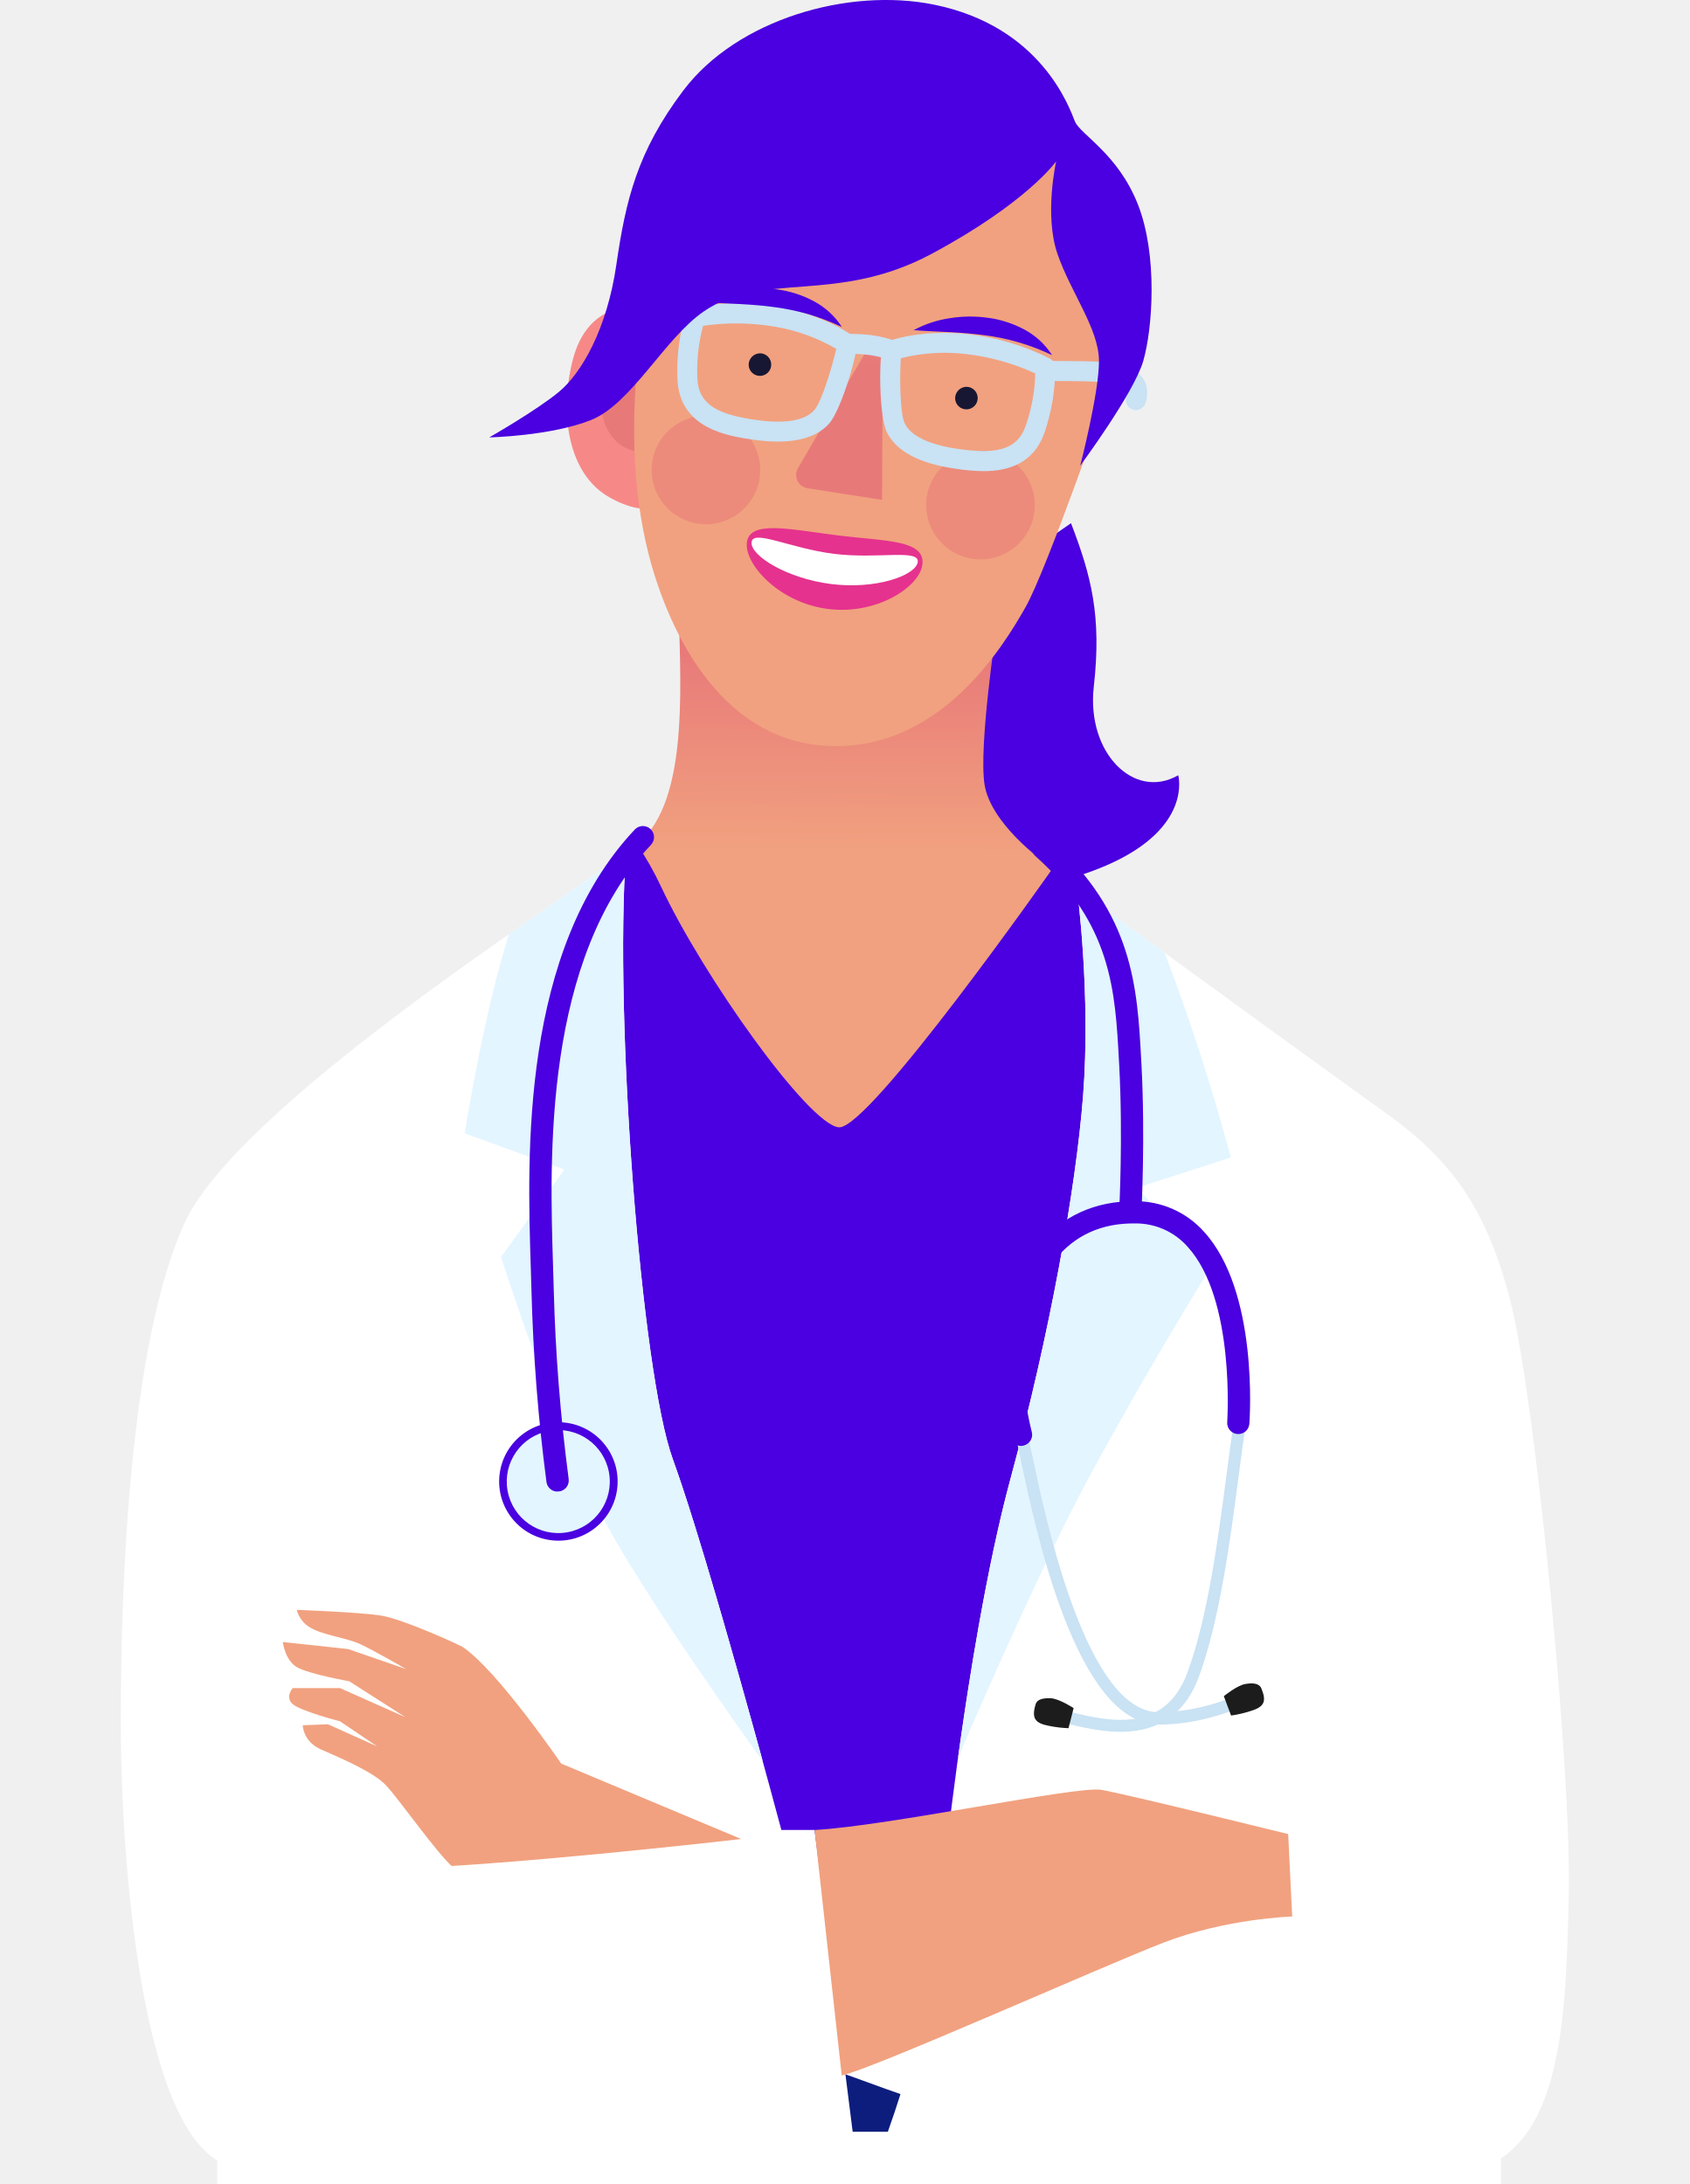
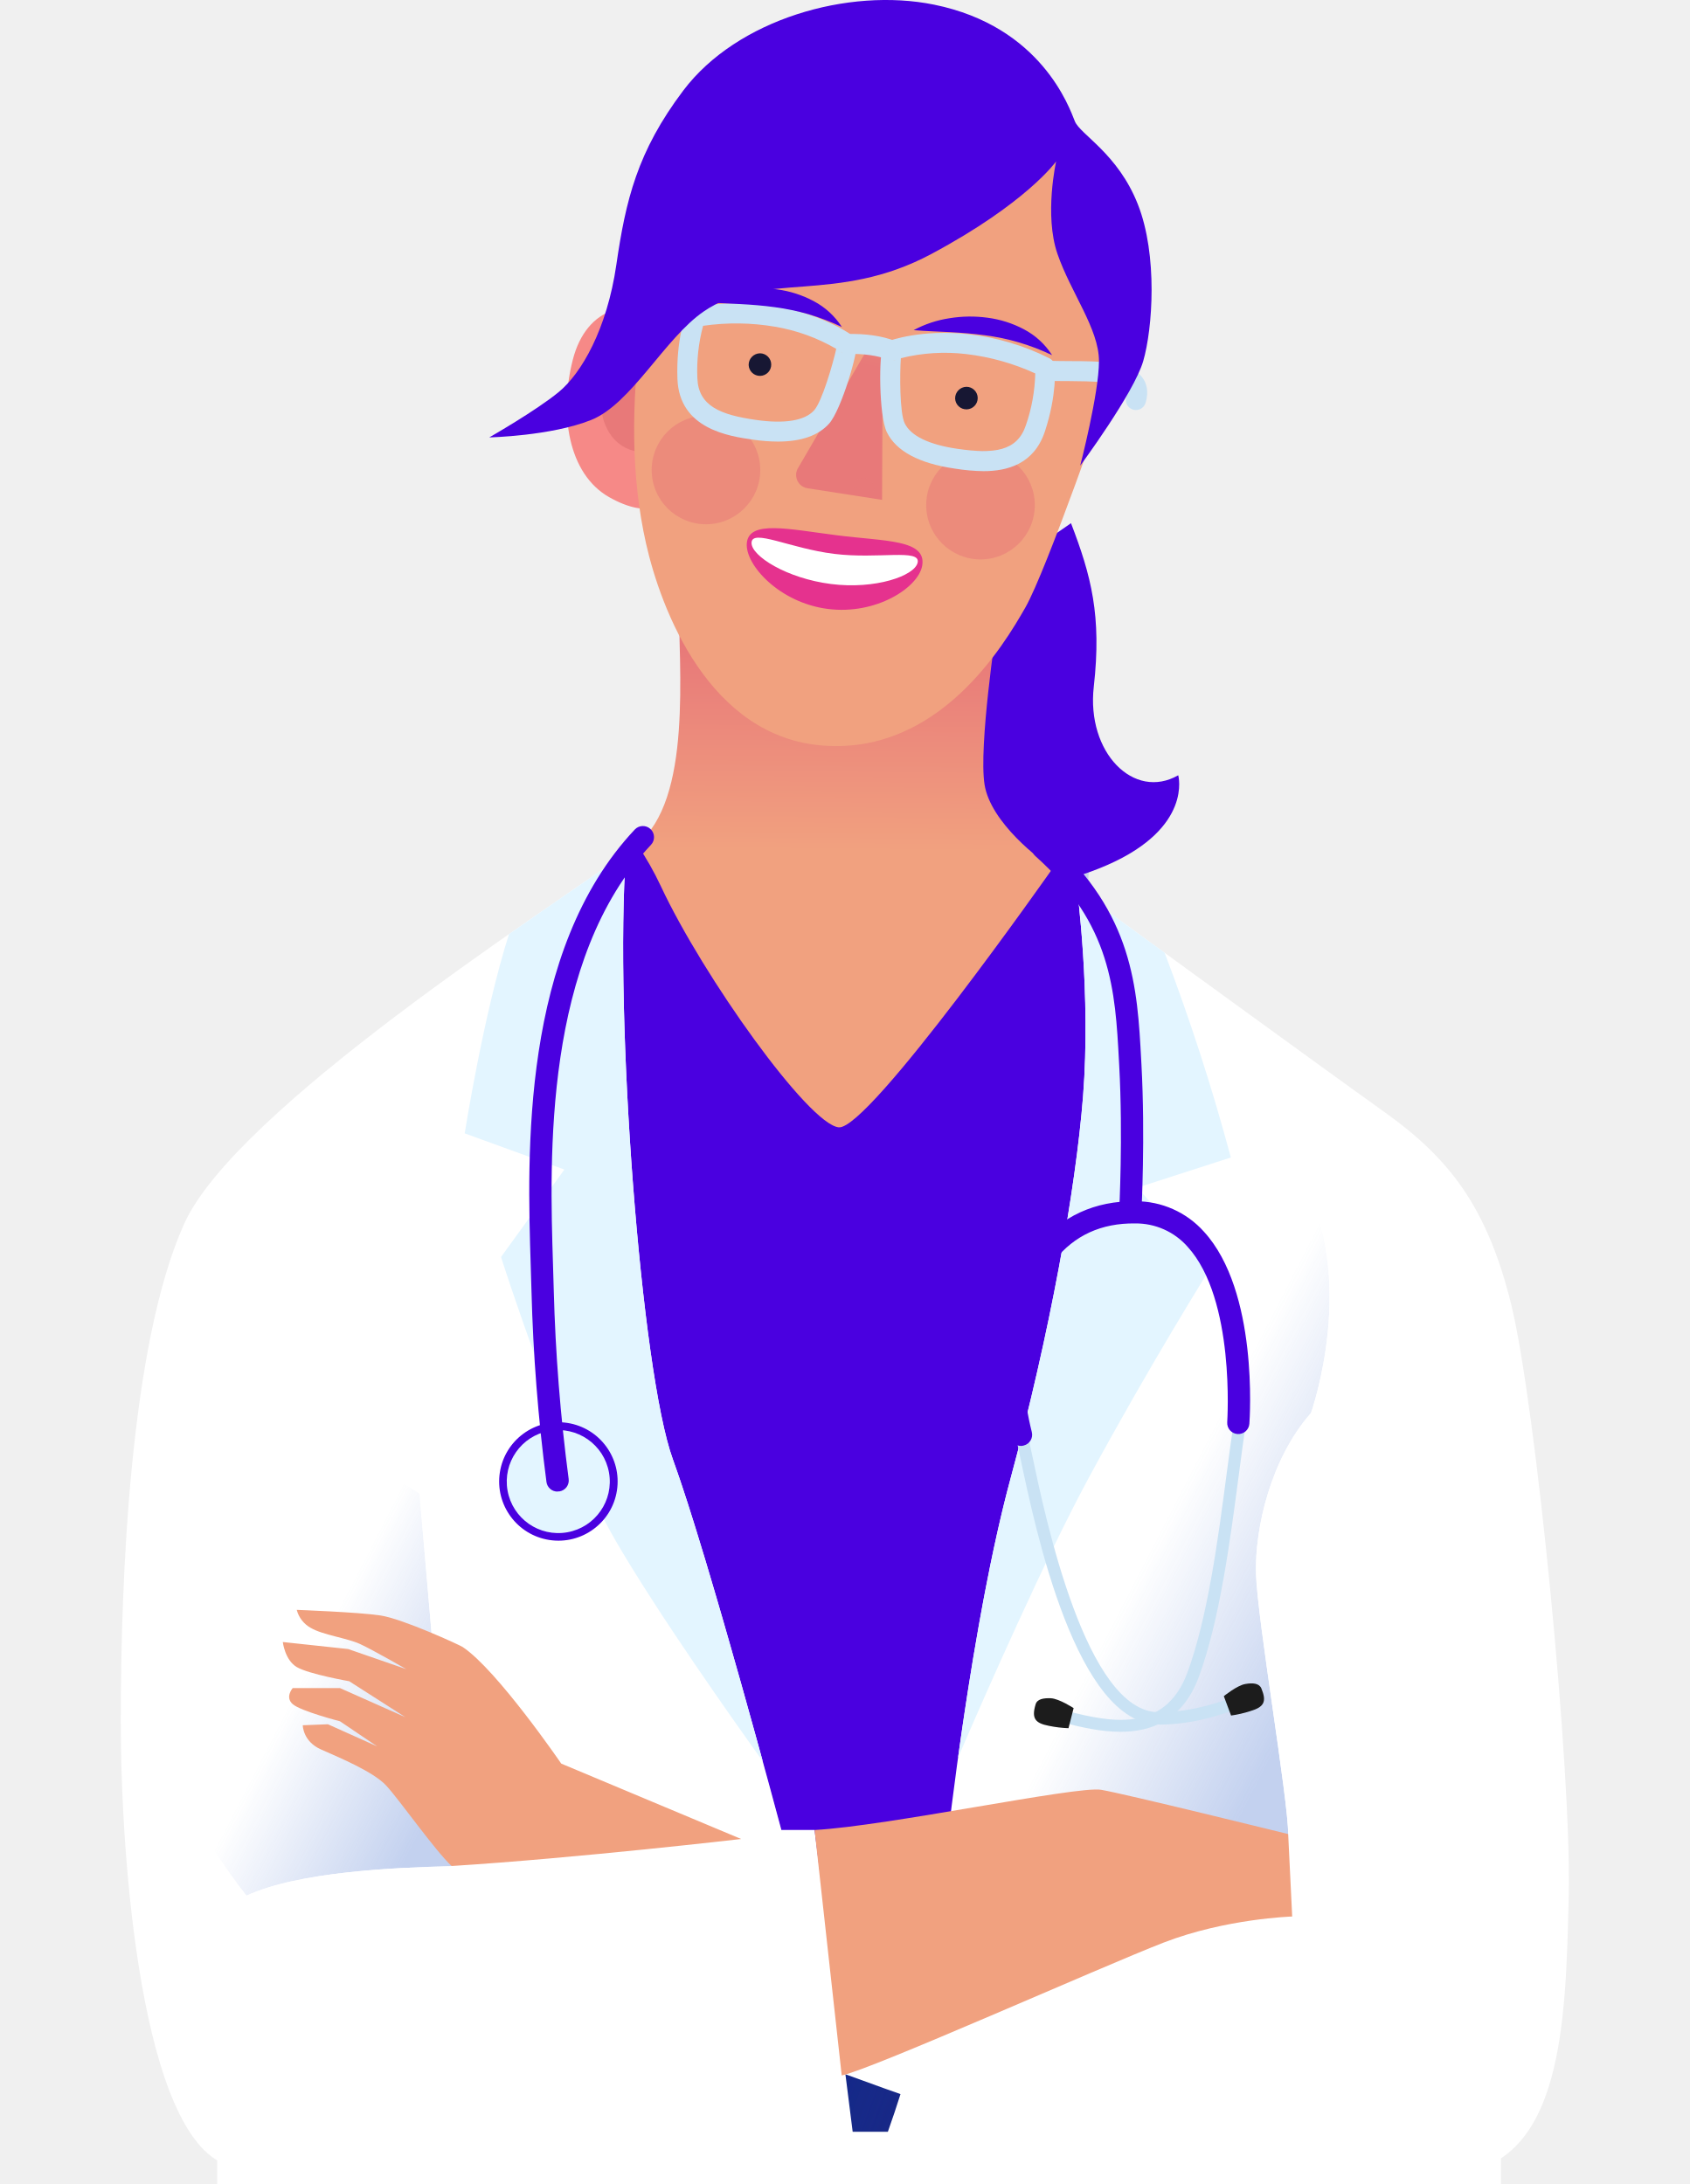
<svg xmlns="http://www.w3.org/2000/svg" xmlns:xlink="http://www.w3.org/1999/xlink" id="Layer_1" data-name="Layer 1" viewBox="0 0 610.42 789.21">
  <defs>
-     <style>.cls-1{mask:url(#mask);}.cls-2{fill:url(#linear-gradient);}.cls-3{mask:url(#mask-2);}.cls-4{fill:url(#linear-gradient-2);}.cls-5{mask:url(#mask-3);}.cls-6{fill:url(#linear-gradient-3);}.cls-7{mask:url(#mask-4);}.cls-8{fill:url(#linear-gradient-4);}.cls-9{mask:url(#mask-5);}.cls-10{fill:url(#linear-gradient-5);}.cls-11{fill:none;}.cls-12{clip-path:url(#clip-path);}.cls-13{fill:#fff;}.cls-14{fill:#0d1d7e;}.cls-15{mask:url(#mask-6);}.cls-16{opacity:0.14;fill:url(#linear-gradient-6);}.cls-16,.cls-18,.cls-23,.cls-28,.cls-31,.cls-35,.cls-37{isolation:isolate;}.cls-17{fill:#bd4d37;}.cls-18{fill:#246afc;opacity:0.17;}.cls-19{mask:url(#mask-7);}.cls-20{fill:url(#linear-gradient-7);}.cls-21{fill:#4a00e0;}.cls-22{mask:url(#mask-8);}.cls-23,.cls-35,.cls-37{opacity:0.31;}.cls-23{fill:url(#linear-gradient-8);}.cls-24{fill:#f68987;}.cls-25,.cls-28,.cls-31{fill:#e87979;}.cls-26{fill:url(#linear-gradient-9);}.cls-27{fill:#f1a17f;}.cls-28{opacity:0.55;}.cls-29{fill:#e5328e;}.cls-30{fill:url(#linear-gradient-10);}.cls-31{opacity:0.36;}.cls-32{fill:#c9e2f4;}.cls-33{fill:#171733;}.cls-34{mask:url(#mask-9);}.cls-35{fill:url(#linear-gradient-11);}.cls-36{mask:url(#mask-10);}.cls-37{fill:url(#linear-gradient-12);}.cls-38{fill:#e3f5ff;}.cls-39{fill:#1c1c1c;}</style>
-     <mask id="mask" x="261.93" y="-11630.23" width="115.83" height="32766" maskUnits="userSpaceOnUse" />
-     <linearGradient id="linear-gradient" x1="18195.63" y1="13910.38" x2="18214.24" y2="13904.08" gradientTransform="matrix(3.56, 0, 0, -3.34, -64415.72, 47044.36)" gradientUnits="userSpaceOnUse">
+     <style>.cls-1{mask:url(#mask)}.cls-2{fill:url(#linear-gradient)}.cls-3{mask:url(#mask-2)}.cls-4{fill:url(#linear-gradient-2)}.cls-5{mask:url(#mask-3)}.cls-6{fill:url(#linear-gradient-3)}.cls-7{mask:url(#mask-4)}.cls-8{fill:url(#linear-gradient-4)}.cls-9{mask:url(#mask-5)}.cls-10{fill:url(#linear-gradient-5)}.cls-11{fill:none}.cls-12{clip-path:url(#clip-path)}.cls-13{fill:#fff}.cls-14{fill:#0d1d7e}.cls-15{mask:url(#mask-6)}.cls-16{opacity:.14;fill:url(#linear-gradient-6)}.cls-16,.cls-18,.cls-23,.cls-28,.cls-31,.cls-35,.cls-37{isolation:isolate}.cls-17{fill:#bd4d37}.cls-18{fill:#246afc;opacity:.17}.cls-19{mask:url(#mask-7)}.cls-20{fill:url(#linear-gradient-7)}.cls-21{fill:#4a00e0}.cls-22{mask:url(#mask-8)}.cls-23,.cls-35,.cls-37{opacity:.31}.cls-23{fill:url(#linear-gradient-8)}.cls-24{fill:#f68987}.cls-25,.cls-28,.cls-31{fill:#e87979}.cls-26{fill:url(#linear-gradient-9)}.cls-27{fill:#f1a17f}.cls-28{opacity:.55}.cls-29{fill:#e5328e}.cls-30{fill:url(#linear-gradient-10)}.cls-31{opacity:.36}.cls-32{fill:#c9e2f4}.cls-33{fill:#171733}.cls-34{mask:url(#mask-9)}.cls-35{fill:url(#linear-gradient-11)}.cls-36{mask:url(#mask-10)}.cls-37{fill:url(#linear-gradient-12)}.cls-38{fill:#e3f5ff}.cls-39{fill:#1c1c1c}</style>
+     <linearGradient id="linear-gradient" x1="18195.63" x2="18214.24" y1="13910.38" y2="13904.08" gradientTransform="matrix(3.56, 0, 0, -3.34, -64415.72, 47044.36)" gradientUnits="userSpaceOnUse">
      <stop offset="0" stop-color="#fff" />
      <stop offset="1" />
    </linearGradient>
-     <mask id="mask-2" x="307.54" y="-11630.23" width="86.06" height="32766" maskUnits="userSpaceOnUse" />
-     <linearGradient id="linear-gradient-2" x1="14921.04" y1="6451.76" x2="14849.69" y2="6438.59" gradientTransform="translate(15257.24 6878.47) rotate(180)" gradientUnits="userSpaceOnUse">
+     <linearGradient id="linear-gradient-2" x1="14921.04" x2="14849.69" y1="6451.76" y2="6438.59" gradientTransform="translate(15257.24 6878.47) rotate(180)" gradientUnits="userSpaceOnUse">
      <stop offset="0" />
      <stop offset="1" stop-color="#fff" />
    </linearGradient>
-     <mask id="mask-3" x="341.45" y="-11630.23" width="138.87" height="32766" maskUnits="userSpaceOnUse" />
-     <linearGradient id="linear-gradient-3" x1="420.22" y1="6327.67" x2="485.42" y2="6294.04" gradientTransform="matrix(1, 0, 0, -1, 0, 6878.47)" xlink:href="#linear-gradient-2" />
-     <mask id="mask-4" x="141.85" y="-11630.23" width="140.44" height="32766" maskUnits="userSpaceOnUse" />
-     <linearGradient id="linear-gradient-4" x1="233.71" y1="6369.18" x2="190.11" y2="6259.11" gradientTransform="matrix(1, 0, 0, -1, 0, 6878.47)" xlink:href="#linear-gradient-2" />
-     <mask id="mask-5" x="48.56" y="-11630.23" width="114.58" height="32766" maskUnits="userSpaceOnUse" />
-     <linearGradient id="linear-gradient-5" x1="109.35" y1="6272.12" x2="165.55" y2="6243.13" gradientTransform="matrix(1, 0, 0, -1, 0, 6878.47)" xlink:href="#linear-gradient-2" />
+     <linearGradient id="linear-gradient-3" x1="420.22" x2="485.42" y1="6327.67" y2="6294.04" gradientTransform="matrix(1, 0, 0, -1, 0, 6878.47)" xlink:href="#linear-gradient-2" />
+     <linearGradient id="linear-gradient-4" x1="233.71" x2="190.11" y1="6369.18" y2="6259.11" gradientTransform="matrix(1, 0, 0, -1, 0, 6878.47)" xlink:href="#linear-gradient-2" />
+     <linearGradient id="linear-gradient-5" x1="109.35" x2="165.55" y1="6272.12" y2="6243.13" gradientTransform="matrix(1, 0, 0, -1, 0, 6878.47)" xlink:href="#linear-gradient-2" />
    <clipPath id="clip-path">
-       <rect class="cls-11" width="610.42" height="789.21" />
+       <rect width="610.42" height="789.21" class="cls-11" />
    </clipPath>
-     <mask id="mask-6" x="261.93" y="370.38" width="115.83" height="399.95" maskUnits="userSpaceOnUse">
+     <mask id="mask-6" width="115.83" height="399.95" x="261.93" y="370.38" maskUnits="userSpaceOnUse">
      <g id="mask-45">
        <g class="cls-1">
-           <path class="cls-2" d="M320.75,770.33c13.12-37,22.19-79.54,22.19-105.57,0-43.08,2.31-100.51,13.91-122s15.44-47.14,12.35-65.64,3.09-44.1,7-67.69-.78-39-.78-39c-4.37,50.94-18.8,46.15-21.38,76.23s-2.57,50.6-13.91,71.11-10.3,47.18-25.76,96.41-43.79,95-48.95,128.54c-1,6.74-2.23,16.44-3.49,27.63Z" />
+           <path d="M320.75,770.33c13.12-37,22.19-79.54,22.19-105.57,0-43.08,2.31-100.51,13.91-122s15.44-47.14,12.35-65.64,3.09-44.1,7-67.69-.78-39-.78-39c-4.37,50.94-18.8,46.15-21.38,76.23s-2.57,50.6-13.91,71.11-10.3,47.18-25.76,96.41-43.79,95-48.95,128.54c-1,6.74-2.23,16.44-3.49,27.63Z" class="cls-2" />
        </g>
      </g>
    </mask>
-     <linearGradient id="linear-gradient-6" x1="18195.63" y1="13910.38" x2="18214.24" y2="13904.08" gradientTransform="matrix(3.56, 0, 0, -3.34, -64415.72, 47044.36)" gradientUnits="userSpaceOnUse">
+     <linearGradient id="linear-gradient-6" x1="18195.63" x2="18214.24" y1="13910.38" y2="13904.08" gradientTransform="matrix(3.56, 0, 0, -3.34, -64415.72, 47044.36)" gradientUnits="userSpaceOnUse">
      <stop offset="0" stop-color="#3d6acc" />
      <stop offset="1" stop-color="#fff" />
    </linearGradient>
-     <mask id="mask-7" x="307.54" y="283.11" width="86.06" height="302.93" maskUnits="userSpaceOnUse">
+     <mask id="mask-7" width="86.06" height="302.93" x="307.54" y="283.11" maskUnits="userSpaceOnUse">
      <g id="mask-55">
        <g class="cls-3">
-           <path class="cls-4" d="M346,582.62c-24.16-4.39-38.42-12.08-38.42-12.08s28.54-170.13,57.07-237.09c7.27-17,17.45-34.14,28.6-50.34,2,41.31-4.44,83.27-4.44,83.27-7.69,48.3-16.47,69.15-17.57,99.89s14.27,119.65,14.27,119.65S370.11,587,346,582.62Z" />
+           <path d="M346,582.62c-24.16-4.39-38.42-12.08-38.42-12.08s28.54-170.13,57.07-237.09c7.27-17,17.45-34.14,28.6-50.34,2,41.31-4.44,83.27-4.44,83.27-7.69,48.3-16.47,69.15-17.57,99.89s14.27,119.65,14.27,119.65S370.11,587,346,582.62Z" class="cls-4" />
        </g>
      </g>
    </mask>
-     <linearGradient id="linear-gradient-7" x1="14921.04" y1="6451.76" x2="14849.69" y2="6438.59" gradientTransform="translate(15257.24 6878.47) rotate(180)" gradientUnits="userSpaceOnUse">
+     <linearGradient id="linear-gradient-7" x1="14921.04" x2="14849.69" y1="6451.76" y2="6438.59" gradientTransform="translate(15257.24 6878.47) rotate(180)" gradientUnits="userSpaceOnUse">
      <stop offset="0" stop-color="#fff" />
      <stop offset="1" stop-color="#3d6acc" />
    </linearGradient>
-     <mask id="mask-8" x="341.45" y="411.21" width="138.87" height="258.39" maskUnits="userSpaceOnUse">
+     <mask id="mask-8" width="138.87" height="258.39" x="341.45" y="411.21" maskUnits="userSpaceOnUse">
      <g id="mask-65">
        <g class="cls-5">
-           <path class="cls-6" d="M386.19,436.93a957.3,957.3,0,0,1-21.08,97.22c-14.17,52.31-22.88,131.5-22.88,131.5l-.78.88c30.78,2.74,123.92,6.7,123.92-3.79,0-12.59-11.14-77.49-11.62-94s5.32-41.65,19.85-58.12c0,0,17.44-48.92-3.87-85.73-14.31-24.67-51.53-13.15-83.54,12Z" />
+           <path d="M386.19,436.93a957.3,957.3,0,0,1-21.08,97.22c-14.17,52.31-22.88,131.5-22.88,131.5l-.78.88c30.78,2.74,123.92,6.7,123.92-3.79,0-12.59-11.14-77.49-11.62-94s5.32-41.65,19.85-58.12c0,0,17.44-48.92-3.87-85.73-14.31-24.67-51.53-13.15-83.54,12Z" class="cls-6" />
        </g>
      </g>
    </mask>
-     <linearGradient id="linear-gradient-8" x1="13623.66" y1="6952.57" x2="13688.86" y2="6918.94" xlink:href="#linear-gradient-7" />
-     <linearGradient id="linear-gradient-9" x1="305.29" y1="6571.03" x2="305.94" y2="6644.83" gradientTransform="matrix(1, 0, 0, -1, 0, 6878.47)" gradientUnits="userSpaceOnUse">
+     <linearGradient id="linear-gradient-8" x1="13623.66" x2="13688.86" y1="6952.57" y2="6918.94" xlink:href="#linear-gradient-7" />
+     <linearGradient id="linear-gradient-9" x1="305.29" x2="305.94" y1="6571.03" y2="6644.83" gradientTransform="matrix(1, 0, 0, -1, 0, 6878.47)" gradientUnits="userSpaceOnUse">
      <stop offset="0" stop-color="#f1a17f" />
      <stop offset="1" stop-color="#e87979" />
    </linearGradient>
-     <linearGradient id="linear-gradient-10" x1="-2547.9" y1="13627.33" x2="-2547.9" y2="13602.32" gradientTransform="matrix(2.08, 0.43, 0.43, -2.08, -266.69, 29514.33)" xlink:href="#linear-gradient-9" />
-     <mask id="mask-9" x="141.85" y="412.62" width="140.44" height="261.81" maskUnits="userSpaceOnUse">
+     <linearGradient id="linear-gradient-10" x1="-2547.9" x2="-2547.9" y1="13627.33" y2="13602.32" gradientTransform="matrix(2.08, 0.43, 0.43, -2.08, -266.69, 29514.33)" xlink:href="#linear-gradient-9" />
+     <mask id="mask-9" width="140.44" height="261.81" x="141.85" y="412.62" maskUnits="userSpaceOnUse">
      <g id="mask-66">
        <g class="cls-7">
-           <path class="cls-8" d="M282.29,661.29s-26.16-98.08-39.23-134c-6.11-16.81-11.75-61.24-15-108-48.3-14.51-61.63-2.65-70.71,10.06-9.69,13.56-15.5,66.84-15.5,66.84,10.66,20.34,18.41,90.57,18.89,103.16s2.42,75.08,2.42,75.08,98.81-9,104.62-9.81A132.38,132.38,0,0,0,282.29,661.29Z" />
+           <path d="M282.29,661.29s-26.16-98.08-39.23-134c-6.11-16.81-11.75-61.24-15-108-48.3-14.51-61.63-2.65-70.71,10.06-9.69,13.56-15.5,66.84-15.5,66.84,10.66,20.34,18.41,90.57,18.89,103.16s2.42,75.08,2.42,75.08,98.81-9,104.62-9.81A132.38,132.38,0,0,0,282.29,661.29Z" class="cls-8" />
        </g>
      </g>
    </mask>
-     <linearGradient id="linear-gradient-11" x1="14810.45" y1="5697.52" x2="14766.85" y2="5587.45" xlink:href="#linear-gradient-7" />
-     <mask id="mask-10" x="48.56" y="523.28" width="114.58" height="161.74" maskUnits="userSpaceOnUse">
+     <linearGradient id="linear-gradient-11" x1="14810.45" x2="14766.85" y1="5697.52" y2="5587.45" xlink:href="#linear-gradient-7" />
+     <mask id="mask-10" width="114.58" height="161.74" x="48.56" y="523.28" maskUnits="userSpaceOnUse">
      <g id="mask-67">
        <g class="cls-9">
-           <path class="cls-10" d="M163.14,674.37c-20.34.48-55.21,1.93-74.1,10.65,0,0-63.45-77-31.48-133.19s94-12.11,94-12.11Z" />
+           <path d="M163.14,674.37c-20.34.48-55.21,1.93-74.1,10.65,0,0-63.45-77-31.48-133.19s94-12.11,94-12.11Z" class="cls-10" />
        </g>
      </g>
    </mask>
-     <linearGradient id="linear-gradient-12" x1="13443.25" y1="7149.9" x2="13499.45" y2="7120.91" xlink:href="#linear-gradient-7" />
+     <linearGradient id="linear-gradient-12" x1="13443.25" x2="13499.45" y1="7149.9" y2="7120.91" xlink:href="#linear-gradient-7" />
  </defs>
  <g class="cls-12">
-     <rect class="cls-13" x="78.48" y="495.86" width="463.75" height="452.41" />
-     <path class="cls-14" d="M320.75,770.33c13.12-37,22.19-79.54,22.19-105.57,0-43.08,2.31-100.51,13.91-122s15.44-47.14,12.35-65.64,3.09-44.1,7-67.69-.78-39-.78-39c-5.4,15.38-10,16.41-20.86,35.89s-6.18,28.72-21.64,59.49-29.37,62.56-34.78,100.51-27.05,77.94-45.6,113.84c-13,25.26-21.43,56.67-26.38,90.19Z" />
+     <rect width="463.75" height="452.41" x="78.48" y="495.86" class="cls-13" />
+     <path d="M320.75,770.33c13.12-37,22.19-79.54,22.19-105.57,0-43.08,2.31-100.51,13.91-122s15.44-47.14,12.35-65.64,3.09-44.1,7-67.69-.78-39-.78-39c-5.4,15.38-10,16.41-20.86,35.89s-6.18,28.72-21.64,59.49-29.37,62.56-34.78,100.51-27.05,77.94-45.6,113.84c-13,25.26-21.43,56.67-26.38,90.19Z" class="cls-14" />
    <g class="cls-15">
-       <path class="cls-16" d="M320.75,770.33c13.12-37,22.19-79.54,22.19-105.57,0-43.08,2.31-100.51,13.91-122s15.44-47.14,12.35-65.64,3.09-44.1,7-67.69-.78-39-.78-39c-4.37,50.94-18.8,46.15-21.38,76.23s-2.57,50.6-13.91,71.11-10.3,47.18-25.76,96.41-43.79,95-48.95,128.54c-1,6.74-2.23,16.44-3.49,27.63Z" />
+       <path d="M320.75,770.33c13.12-37,22.19-79.54,22.19-105.57,0-43.08,2.31-100.51,13.91-122s15.44-47.14,12.35-65.64,3.09-44.1,7-67.69-.78-39-.78-39c-4.37,50.94-18.8,46.15-21.38,76.23s-2.57,50.6-13.91,71.11-10.3,47.18-25.76,96.41-43.79,95-48.95,128.54c-1,6.74-2.23,16.44-3.49,27.63Z" class="cls-16" />
    </g>
-     <path class="cls-17" d="M335,572.74,327.3,683.61h62.56l5.49-117.45L335,572.74Z" />
-     <path class="cls-18" d="M332.07,614.67,335,572.74l59.94-6.54-1.47,40.57s-36.88,4.8-61.38,7.9Z" />
+     <path d="M335,572.74,327.3,683.61h62.56l5.49-117.45L335,572.74Z" class="cls-17" />
+     <path d="M332.07,614.67,335,572.74l59.94-6.54-1.47,40.57s-36.88,4.8-61.38,7.9Z" class="cls-18" />
    <g class="cls-19">
-       <path class="cls-20" d="M346,582.62c-24.16-4.39-38.42-12.08-38.42-12.08s28.54-170.13,57.07-237.09c7.27-17,17.45-34.14,28.6-50.34,2,41.31-4.44,83.27-4.44,83.27-7.69,48.3-16.47,69.15-17.57,99.89s14.27,119.65,14.27,119.65S370.11,587,346,582.62Z" />
+       <path d="M346,582.62c-24.16-4.39-38.42-12.08-38.42-12.08s28.54-170.13,57.07-237.09c7.27-17,17.45-34.14,28.6-50.34,2,41.31-4.44,83.27-4.44,83.27-7.69,48.3-16.47,69.15-17.57,99.89s14.27,119.65,14.27,119.65S370.11,587,346,582.62Z" class="cls-20" />
    </g>
-     <path class="cls-21" d="M226.15,308.17l4-3.05,150.19,8.53,8.72,7.63s20.34,50.86,21.79,84.28-42.1,273.16-42.1,273.16l-82.82,53.77-40.68-33.42s-48.68-307.32-48.68-310.22,29.58-80.68,29.58-80.68Z" />
-     <path class="cls-13" d="M389.09,321.28s88.27,64.3,111.15,80.64,37,33.79,45.77,69.75,21.8,167.82,20.71,213.59-2.18,97-41.41,100.26-104.62,3.27-166.74-17.43-80.64-29.43-80.64-29.43l64.3-73s8.71-79.19,22.88-131.5,23.51-104.36,26.16-138c2.9-37.1-2.18-74.88-2.18-74.88Z" />
+     <path d="M226.15,308.17l4-3.05,150.19,8.53,8.72,7.63s20.34,50.86,21.79,84.28-42.1,273.16-42.1,273.16l-82.82,53.77-40.68-33.42s-48.68-307.32-48.68-310.22,29.58-80.68,29.58-80.68Z" class="cls-21" />
+     <path d="M389.09,321.28s88.27,64.3,111.15,80.64,37,33.79,45.77,69.75,21.8,167.82,20.71,213.59-2.18,97-41.41,100.26-104.62,3.27-166.74-17.43-80.64-29.43-80.64-29.43l64.3-73s8.71-79.19,22.88-131.5,23.51-104.36,26.16-138c2.9-37.1-2.18-74.88-2.18-74.88Z" class="cls-13" />
    <g class="cls-22">
-       <path class="cls-23" d="M386.19,436.93a957.3,957.3,0,0,1-21.08,97.22c-14.17,52.31-22.88,131.5-22.88,131.5l-.78.88c30.78,2.74,123.92,6.7,123.92-3.79,0-12.59-11.14-77.49-11.62-94s5.32-41.65,19.85-58.12c0,0,17.44-48.92-3.87-85.73-14.31-24.67-51.53-13.15-83.54,12Z" />
+       <path d="M386.19,436.93a957.3,957.3,0,0,1-21.08,97.22c-14.17,52.31-22.88,131.5-22.88,131.5l-.78.88c30.78,2.74,123.92,6.7,123.92-3.79,0-12.59-11.14-77.49-11.62-94s5.32-41.65,19.85-58.12c0,0,17.44-48.92-3.87-85.73-14.31-24.67-51.53-13.15-83.54,12Z" class="cls-23" />
    </g>
-     <path class="cls-21" d="M386.91,189.06c7.26,18.89,11.14,33.42,8.23,59.09-2.7,23.82,14.53,41.17,30.51,32,0,0,5.33,18.89-25.67,32.45s-58.12,6.78-58.12,6.78L338,223Z" />
-     <path class="cls-24" d="M242,115.36c-13.84-8.45-30.11-4.81-35.08,14.68s-1.69,41.22,13.17,49.63,21.52,1.72,21.52,1.72Z" />
-     <path class="cls-25" d="M241.75,162.24l.18-30.13c-1.57-1.63-8.12-7.84-15.65-6-8.64,2.06-11.48,17.81-7.67,27.31C222.36,162.69,231,165.4,241.75,162.24Z" />
-     <path class="cls-26" d="M303,407.37c10.9,1.09,77.38-93.72,77.38-93.72-4.36-2.54-22.52-16.34-24.7-30.15S360,226.84,360,226.84l-114.79-10.9c0,26.06,5,73-15.06,89.18a111,111,0,0,1,8.57,15.07C254,352.88,292.1,406.28,303,407.37Z" />
-     <path class="cls-27" d="M231.92,116.41c-4.08,30-3.88,56.18,1.45,79.91s22.76,70.25,64.38,73.14,64.9-36.33,72.65-49.89,30-78,30-78S418.32,62.14,366,44.22,241.6,45.21,231.92,116.41Z" />
-     <circle class="cls-28" cx="255.04" cy="169.83" r="19.62" />
-     <circle class="cls-28" cx="354.22" cy="182.53" r="19.62" />
-     <path class="cls-29" d="M333.16,204.39c-1.36,7.91-16.58,17.88-34.07,15.66s-29.9-15.89-29.3-23.7c.67-8.54,15.07-5.14,32.57-2.92S334.75,194.91,333.16,204.39Z" />
-     <path class="cls-13" d="M331.5,203.33c-1.09,4.75-15.26,9.74-31.27,7.71s-28.85-10.14-28.73-14.9c.13-5.19,13.79,2,29.8,4S332.69,198.16,331.5,203.33Z" />
-     <path class="cls-30" d="M312.75,127.19,288.2,169.3a4.86,4.86,0,0,0,1.93,6.6,4.68,4.68,0,0,0,1.59.54l26.94,4.19.24-52.69Z" />
-     <path class="cls-31" d="M307.86,176.13a4,4,0,1,1,7.9,1.32Z" />
-     <path class="cls-32" d="M281,159.57a63.56,63.56,0,0,1-8.92-.69c-8.66-1.24-26.7-3.82-27.35-22-.51-14.12,3-23.26,3.16-23.64a3.62,3.62,0,0,1,2.58-2.21,86.63,86.63,0,0,1,30.76-.13c16.67,2.95,26.5,10.19,26.91,10.49a3.69,3.69,0,0,1,1.35,2c.83,3.13-5.57,24.84-10,29.73-3.89,4.31-10.09,6.45-18.49,6.45Zm-27-41.84a62.43,62.43,0,0,0-2.07,18.9c.36,10.11,8.36,13.28,21.17,15.11,10.36,1.49,17.63.29,21-3.45,2.87-3.17,6.82-16.88,8-22.23a65.46,65.46,0,0,0-22.12-8,83.17,83.17,0,0,0-26-.32Zm49.72,9.39a3.36,3.36,0,0,0,1.13.61,3.59,3.59,0,0,1-1-.54Zm51.57,43.14a70.47,70.47,0,0,1-10.25-.91c-13-1.87-21.33-6.31-24.68-13.22-2.89-5.94-2.93-28.57-1.26-31.34a3.73,3.73,0,0,1,1.86-1.53c.48-.18,11.94-4.36,28.77-2.51a86.52,86.52,0,0,1,29.49,8.77,3.58,3.58,0,0,1,1.86,2.84c0,.41.84,10.17-3.61,23.58-3.93,11.83-13.66,14.32-22.18,14.32Zm-29.84-40.84c-.41,5.45-.47,19.72,1.39,23.56,2.21,4.56,8.86,7.75,19.22,9.23,12.8,1.84,21.38,1,24.56-8.56A61.8,61.8,0,0,0,374,134.94a83,83,0,0,0-25-7,65.48,65.48,0,0,0-23.5,1.48Zm-1.86.55h-.12a3.41,3.41,0,0,1-1.14.23A3.6,3.6,0,0,0,323.59,130Z" />
-     <path class="cls-32" d="M252.24,116.91a3.59,3.59,0,0,1-3.11-1.78s-1.88-3.17-3.76-5.69c-.86-1.14-4.2-3.24-6.07-3-.26,0-.52.07-.83.87a3.61,3.61,0,0,1-6.72-2.64,8.13,8.13,0,0,1,6.58-5.38c4.94-.66,10.71,3,12.81,5.82s4.12,6.21,4.2,6.35a3.6,3.6,0,0,1-1.25,4.94,3.64,3.64,0,0,1-1.85.5Zm158.1,31.26a3.57,3.57,0,0,1-1.07-.17,3.62,3.62,0,0,1-2.38-4.51c.58-1.87.12-2.49,0-2.7-2.21-3-13.25-3-20.56-3.08-3.18,0-6.18,0-8.83-.2a3.61,3.61,0,0,1,.21-7.21H378c2.43.16,5.32.17,8.39.19,10.81,0,22,.09,26.35,6,1.26,1.71,2.47,4.68,1.1,9.1a3.6,3.6,0,0,1-3.47,2.57Zm-88.12-17.93a3.58,3.58,0,0,1-1.33-.26c-3.82-1.51-8.94-2.23-14.81-2.07a3.61,3.61,0,0,1-.19-7.21c6.93-.19,12.87.69,17.65,2.58a3.61,3.61,0,0,1-1.32,7Z" />
-     <path class="cls-33" d="M270.46,131.9a4.08,4.08,0,1,0,4.08-4.23A4.17,4.17,0,0,0,270.46,131.9ZM345.05,144a4.08,4.08,0,1,0,4.08-4.23A4.17,4.17,0,0,0,345.05,144Z" />
-     <path class="cls-21" d="M380.05,128.33a79.33,79.33,0,0,0-24.25-7.18c-4.11-.56-8.29-.9-12.55-1.13s-8.61-.34-13.18-.72A39.73,39.73,0,0,1,343,115a46.2,46.2,0,0,1,13.74-.19A38.77,38.77,0,0,1,369.92,119a27,27,0,0,1,10.13,9.29Zm-75.92-10.18a86.71,86.71,0,0,0-12.1-4.63A85.13,85.13,0,0,0,279.88,111c-4.11-.57-8.29-.9-12.55-1.13s-8.61-.34-13.18-.72A39.73,39.73,0,0,1,267,104.78a46.4,46.4,0,0,1,13.72-.21A39,39,0,0,1,294,108.84,27.12,27.12,0,0,1,304.13,118.15Z" />
-     <path class="cls-21" d="M254.2,112.57c21.41-14.77,47.95-2.42,82.34-20.83s45-33.41,45-33.41-4.36,19.37.48,33.41,15,27.13,15,38.75-6.78,37.78-6.78,37.78,19.37-26.15,22.76-37.78,5.33-38.26-1.94-56.67-20.82-25.18-22.76-30S376.24,9.56,337.44,1.68c-31-6.3-71.19,5.33-90.57,31-16.69,22.11-20.82,39.71-24.21,63s-12.6,39.23-20.83,46-25.08,16.38-25.08,16.38,22.28-.49,36.81-6.3S240.15,122.22,254.2,112.57Z" />
-     <path class="cls-13" d="M66.52,442.25C46.9,485.84,43.63,570.84,43.63,622.06s7.63,149.29,38.14,160.19,97,6.54,131.86,3.27,94.81-12,94.81-12L294.28,661.28h-12s-26.16-98.08-39.23-134c-11.44-31.51-21.21-159.82-16.9-219.11-28.66,20.8-141,92.67-159.63,134.08Z" />
+     <path d="M386.91,189.06c7.26,18.89,11.14,33.42,8.23,59.09-2.7,23.82,14.53,41.17,30.51,32,0,0,5.33,18.89-25.67,32.45s-58.12,6.78-58.12,6.78L338,223Z" class="cls-21" />
+     <path d="M242,115.36c-13.84-8.45-30.11-4.81-35.08,14.68s-1.69,41.22,13.17,49.63,21.52,1.72,21.52,1.72Z" class="cls-24" />
+     <path d="M241.75,162.24l.18-30.13c-1.57-1.63-8.12-7.84-15.65-6-8.64,2.06-11.48,17.81-7.67,27.31C222.36,162.69,231,165.4,241.75,162.24Z" class="cls-25" />
+     <path d="M303,407.37c10.9,1.09,77.38-93.72,77.38-93.72-4.36-2.54-22.52-16.34-24.7-30.15S360,226.84,360,226.84l-114.79-10.9c0,26.06,5,73-15.06,89.18a111,111,0,0,1,8.57,15.07C254,352.88,292.1,406.28,303,407.37Z" class="cls-26" />
+     <path d="M231.92,116.41c-4.08,30-3.88,56.18,1.45,79.91s22.76,70.25,64.38,73.14,64.9-36.33,72.65-49.89,30-78,30-78S418.32,62.14,366,44.22,241.6,45.21,231.92,116.41Z" class="cls-27" />
+     <circle cx="255.04" cy="169.83" r="19.62" class="cls-28" />
+     <circle cx="354.22" cy="182.53" r="19.62" class="cls-28" />
+     <path d="M333.16,204.39c-1.36,7.91-16.58,17.88-34.07,15.66s-29.9-15.89-29.3-23.7c.67-8.54,15.07-5.14,32.57-2.92S334.75,194.91,333.16,204.39Z" class="cls-29" />
+     <path d="M331.5,203.33c-1.09,4.75-15.26,9.74-31.27,7.71s-28.85-10.14-28.73-14.9c.13-5.19,13.79,2,29.8,4S332.69,198.16,331.5,203.33Z" class="cls-13" />
+     <path d="M312.75,127.19,288.2,169.3a4.86,4.86,0,0,0,1.93,6.6,4.68,4.68,0,0,0,1.59.54l26.94,4.19.24-52.69Z" class="cls-30" />
+     <path d="M307.86,176.13a4,4,0,1,1,7.9,1.32Z" class="cls-31" />
+     <path d="M281,159.57a63.56,63.56,0,0,1-8.92-.69c-8.66-1.24-26.7-3.82-27.35-22-.51-14.12,3-23.26,3.16-23.64a3.62,3.62,0,0,1,2.58-2.21,86.63,86.63,0,0,1,30.76-.13c16.67,2.95,26.5,10.19,26.91,10.49a3.69,3.69,0,0,1,1.35,2c.83,3.13-5.57,24.84-10,29.73-3.89,4.31-10.09,6.45-18.49,6.45Zm-27-41.84a62.43,62.43,0,0,0-2.07,18.9c.36,10.11,8.36,13.28,21.17,15.11,10.36,1.49,17.63.29,21-3.45,2.87-3.17,6.82-16.88,8-22.23a65.46,65.46,0,0,0-22.12-8,83.17,83.17,0,0,0-26-.32Zm49.72,9.39a3.36,3.36,0,0,0,1.13.61,3.59,3.59,0,0,1-1-.54Zm51.57,43.14a70.47,70.47,0,0,1-10.25-.91c-13-1.87-21.33-6.31-24.68-13.22-2.89-5.94-2.93-28.57-1.26-31.34a3.73,3.73,0,0,1,1.86-1.53c.48-.18,11.94-4.36,28.77-2.51a86.52,86.52,0,0,1,29.49,8.77,3.58,3.58,0,0,1,1.86,2.84c0,.41.84,10.17-3.61,23.58-3.93,11.83-13.66,14.32-22.18,14.32Zm-29.84-40.84c-.41,5.45-.47,19.72,1.39,23.56,2.21,4.56,8.86,7.75,19.22,9.23,12.8,1.84,21.38,1,24.56-8.56A61.8,61.8,0,0,0,374,134.94a83,83,0,0,0-25-7,65.48,65.48,0,0,0-23.5,1.48Zm-1.86.55h-.12a3.41,3.41,0,0,1-1.14.23A3.6,3.6,0,0,0,323.59,130Z" class="cls-32" />
+     <path d="M252.24,116.91a3.59,3.59,0,0,1-3.11-1.78s-1.88-3.17-3.76-5.69c-.86-1.14-4.2-3.24-6.07-3-.26,0-.52.07-.83.87a3.61,3.61,0,0,1-6.72-2.64,8.13,8.13,0,0,1,6.58-5.38c4.94-.66,10.71,3,12.81,5.82s4.12,6.21,4.2,6.35a3.6,3.6,0,0,1-1.25,4.94,3.64,3.64,0,0,1-1.85.5Zm158.1,31.26a3.57,3.57,0,0,1-1.07-.17,3.62,3.62,0,0,1-2.38-4.51c.58-1.87.12-2.49,0-2.7-2.21-3-13.25-3-20.56-3.08-3.18,0-6.18,0-8.83-.2a3.61,3.61,0,0,1,.21-7.21H378c2.43.16,5.32.17,8.39.19,10.81,0,22,.09,26.35,6,1.26,1.71,2.47,4.68,1.1,9.1a3.6,3.6,0,0,1-3.47,2.57Zm-88.12-17.93a3.58,3.58,0,0,1-1.33-.26c-3.82-1.51-8.94-2.23-14.81-2.07a3.61,3.61,0,0,1-.19-7.21c6.93-.19,12.87.69,17.65,2.58a3.61,3.61,0,0,1-1.32,7Z" class="cls-32" />
+     <path d="M270.46,131.9a4.08,4.08,0,1,0,4.08-4.23A4.17,4.17,0,0,0,270.46,131.9ZM345.05,144a4.08,4.08,0,1,0,4.08-4.23A4.17,4.17,0,0,0,345.05,144Z" class="cls-33" />
+     <path d="M380.05,128.33a79.33,79.33,0,0,0-24.25-7.18c-4.11-.56-8.29-.9-12.55-1.13s-8.61-.34-13.18-.72A39.73,39.73,0,0,1,343,115a46.2,46.2,0,0,1,13.74-.19A38.77,38.77,0,0,1,369.92,119a27,27,0,0,1,10.13,9.29Zm-75.92-10.18a86.71,86.71,0,0,0-12.1-4.63A85.13,85.13,0,0,0,279.88,111c-4.11-.57-8.29-.9-12.55-1.13s-8.61-.34-13.18-.72A39.73,39.73,0,0,1,267,104.78a46.4,46.4,0,0,1,13.72-.21A39,39,0,0,1,294,108.84,27.12,27.12,0,0,1,304.13,118.15Z" class="cls-21" />
+     <path d="M254.2,112.57c21.41-14.77,47.95-2.42,82.34-20.83s45-33.41,45-33.41-4.36,19.37.48,33.41,15,27.13,15,38.75-6.78,37.78-6.78,37.78,19.37-26.15,22.76-37.78,5.33-38.26-1.94-56.67-20.82-25.18-22.76-30S376.24,9.56,337.44,1.68c-31-6.3-71.19,5.33-90.57,31-16.69,22.11-20.82,39.71-24.21,63s-12.6,39.23-20.83,46-25.08,16.38-25.08,16.38,22.28-.49,36.81-6.3S240.15,122.22,254.2,112.57Z" class="cls-21" />
+     <path d="M66.52,442.25C46.9,485.84,43.63,570.84,43.63,622.06s7.63,149.29,38.14,160.19,97,6.54,131.86,3.27,94.81-12,94.81-12L294.28,661.28h-12s-26.16-98.08-39.23-134c-11.44-31.51-21.21-159.82-16.9-219.11-28.66,20.8-141,92.67-159.63,134.08Z" class="cls-13" />
    <g class="cls-34">
-       <path class="cls-35" d="M282.29,661.29s-26.16-98.08-39.23-134c-6.11-16.81-11.75-61.24-15-108-48.3-14.51-61.63-2.65-70.71,10.06-9.69,13.56-15.5,66.84-15.5,66.84,10.66,20.34,18.41,90.57,18.89,103.16s2.42,75.08,2.42,75.08,98.81-9,104.62-9.81A132.38,132.38,0,0,0,282.29,661.29Z" />
+       <path d="M282.29,661.29s-26.16-98.08-39.23-134c-6.11-16.81-11.75-61.24-15-108-48.3-14.51-61.63-2.65-70.71,10.06-9.69,13.56-15.5,66.84-15.5,66.84,10.66,20.34,18.41,90.57,18.89,103.16s2.42,75.08,2.42,75.08,98.81-9,104.62-9.81A132.38,132.38,0,0,0,282.29,661.29Z" class="cls-35" />
    </g>
    <g class="cls-36">
-       <path class="cls-37" d="M163.14,674.37c-20.34.48-55.21,1.93-74.1,10.65,0,0-63.45-77-31.48-133.19s94-12.11,94-12.11Z" />
+       <path d="M163.14,674.37c-20.34.48-55.21,1.93-74.1,10.65,0,0-63.45-77-31.48-133.19s94-12.11,94-12.11Z" class="cls-37" />
    </g>
-     <path class="cls-27" d="M294.28,661.29c26.51-1.45,94.81-16,103.52-14.53s67.57,16,67.57,16l1.45,29.79s-24,.72-46.49,9.44-105.35,45.77-116.25,48ZM107.2,581.74a10.46,10.46,0,0,0,5.09,6.53c4.35,2.55,13.07,3.64,17.8,5.82s16.7,9.08,16.7,9.08l-21-7.27-23.62-2.54s.73,6.54,5.09,9.08,18.89,5.09,18.89,5.09l20.32,13L122.82,610H105.75s-2.91,3.27,0,5.81S122.82,622,122.82,622l13.44,9.08-17.8-8-9.08.36s0,5.81,6.54,8.72,18.89,8,23.61,13.08,17.44,23.24,23.61,29.06c45.41-2.87,104.61-9.76,104.61-9.76l-65-27.25s-23.14-33.83-35.6-42.13c-1.09-.73-21.68-10.18-29.67-11.39S107.2,581.74,107.2,581.74Z" />
-     <path class="cls-38" d="M222.35,556.67c15.48,26.66,42.5,64.85,53.2,79.77-8.65-31.52-23.6-84.73-32.49-109.19-11.45-31.48-21.22-159.79-16.91-219.08-8.4,6.09-24,16.57-42.27,29.38-9.21,28.88-16,72-16,72l36,13.08L181,454.23s21.76,68.66,41.36,102.44ZM391.27,396.11c-2.65,33.68-12,85.73-26.16,138-8.57,31.64-15.14,73.12-19,101,10.24-23.76,31.4-71.85,47.34-101.32,21.79-40.33,43.59-75.2,43.59-75.2l-26.16-29.42,33.78-10.9a765.84,765.84,0,0,0-23.93-74l-31.64-23s5.08,37.79,2.18,74.84Z" />
-     <path class="cls-21" d="M222.88,538.57A21.4,21.4,0,1,1,205,514.19h0A21.4,21.4,0,0,1,222.88,538.57Z" />
-     <circle class="cls-38" cx="201.68" cy="535.38" r="18.61" transform="translate(-90.93 43.77) rotate(-10.12)" />
-     <path class="cls-32" d="M418.81,623.17h-.18c-29.77-.09-44.5-70.13-50.05-96.5-.49-2.34-.9-4.32-1.25-5.86a2.19,2.19,0,0,1,4.26-1c.35,1.55.77,3.55,1.27,5.92,4.83,23,19.55,93,45.78,93h.17c16.3,0,31.11-7.35,31.25-7.42a2.19,2.19,0,1,1,2,3.9c-.67.36-15.89,8-33.25,8Z" />
-     <path class="cls-32" d="M404.75,625.8c-7.19,0-14.22-1.71-19.48-3-1.15-.28-2.23-.55-3.25-.78a2.18,2.18,0,0,1,1-4.25l3.31.78c13.69,3.33,34.37,8.35,42.66-14.2,7.36-20,11.13-48.75,14.16-71.84.9-6.81,1.74-13.24,2.56-18.44a2.19,2.19,0,1,1,4.36.44,2,2,0,0,1,0,.24c-.82,5.15-1.66,11.55-2.55,18.33-3.06,23.3-6.86,52.31-14.39,72.78-5.87,15.9-17.29,19.94-28.34,19.94Z" />
-     <path class="cls-21" d="M201.42,539a4,4,0,0,1-4-3.45A663.49,663.49,0,0,1,192,466.4c-.07-2.8-.16-5.84-.27-9.1-1.26-39.77-3.6-113.8,37.59-157.54a4,4,0,1,1,5.86,5.52h0c-38.89,41.29-36.61,113.16-35.4,151.77.11,3.28.2,6.35.27,9.16a650.55,650.55,0,0,0,5.38,68.18,4,4,0,0,1-3.37,4.55h0a3.64,3.64,0,0,1-.57,0Zm206.93-97.41h-.22a4,4,0,0,1-3.8-4.19v0c0-.26,1.4-26.49,0-52.36l-.09-1.64c-1.36-25.46-2.65-49.5-30.22-74.06a4,4,0,0,1,5.35-6h0c30.07,26.79,31.51,53.66,32.9,79.64l.09,1.64c1.42,26.31,0,53,0,53.22a4,4,0,0,1-4,3.79Z" />
-     <path class="cls-21" d="M368.87,522.5a4,4,0,0,1-3.89-3c-6.71-26.55-3-53,9.63-69,8.66-10.95,21-16.62,35.58-16.42a33,33,0,0,1,24.75,11c19.73,21.56,16.55,67.47,16.41,69.42a4,4,0,0,1-8-.6c0-.44,3-44.41-14.33-63.39a24.88,24.88,0,0,0-18.93-8.41c-12.19-.16-22,4.32-29.15,13.37-11.19,14.1-14.27,37.84-8.19,62a4,4,0,0,1-2.88,4.87h0A3.42,3.42,0,0,1,368.87,522.5Z" />
-     <path class="cls-39" d="M455.68,610.11c2,4.83,1,6.73-4,8.22a42.08,42.08,0,0,1-6.94,1.6l-2.62-7s4.77-3.9,7.77-4.4c2.71-.48,5-.27,5.79,1.58Zm-81.56,5.79c-1.5,5-.24,6.79,4.82,7.75a42.13,42.13,0,0,0,7.07.85l1.85-7.26s-5.16-3.38-8.2-3.56c-2.7-.11-5,.29-5.54,2.22Z" />
+     <path d="M294.28,661.29c26.51-1.45,94.81-16,103.52-14.53s67.57,16,67.57,16l1.45,29.79s-24,.72-46.49,9.44-105.35,45.77-116.25,48ZM107.2,581.74a10.46,10.46,0,0,0,5.09,6.53c4.35,2.55,13.07,3.64,17.8,5.82s16.7,9.08,16.7,9.08l-21-7.27-23.62-2.54s.73,6.54,5.09,9.08,18.89,5.09,18.89,5.09l20.32,13L122.82,610H105.75s-2.91,3.27,0,5.81S122.82,622,122.82,622l13.44,9.08-17.8-8-9.08.36s0,5.81,6.54,8.72,18.89,8,23.61,13.08,17.44,23.24,23.61,29.06c45.41-2.87,104.61-9.76,104.61-9.76l-65-27.25s-23.14-33.83-35.6-42.13c-1.09-.73-21.68-10.18-29.67-11.39S107.2,581.74,107.2,581.74Z" class="cls-27" />
+     <path d="M222.35,556.67c15.48,26.66,42.5,64.85,53.2,79.77-8.65-31.52-23.6-84.73-32.49-109.19-11.45-31.48-21.22-159.79-16.91-219.08-8.4,6.09-24,16.57-42.27,29.38-9.21,28.88-16,72-16,72l36,13.08L181,454.23s21.76,68.66,41.36,102.44ZM391.27,396.11c-2.65,33.68-12,85.73-26.16,138-8.57,31.64-15.14,73.12-19,101,10.24-23.76,31.4-71.85,47.34-101.32,21.79-40.33,43.59-75.2,43.59-75.2l-26.16-29.42,33.78-10.9a765.84,765.84,0,0,0-23.93-74l-31.64-23s5.08,37.79,2.18,74.84Z" class="cls-38" />
+     <path d="M222.88,538.57A21.4,21.4,0,1,1,205,514.19h0A21.4,21.4,0,0,1,222.88,538.57Z" class="cls-21" />
+     <circle cx="201.68" cy="535.38" r="18.61" class="cls-38" transform="translate(-90.93 43.77) rotate(-10.12)" />
+     <path d="M418.81,623.17h-.18c-29.77-.09-44.5-70.13-50.05-96.5-.49-2.34-.9-4.32-1.25-5.86a2.19,2.19,0,0,1,4.26-1c.35,1.55.77,3.55,1.27,5.92,4.83,23,19.55,93,45.78,93h.17c16.3,0,31.11-7.35,31.25-7.42a2.19,2.19,0,1,1,2,3.9c-.67.36-15.89,8-33.25,8Z" class="cls-32" />
+     <path d="M404.75,625.8c-7.19,0-14.22-1.71-19.48-3-1.15-.28-2.23-.55-3.25-.78a2.18,2.18,0,0,1,1-4.25l3.31.78c13.69,3.33,34.37,8.35,42.66-14.2,7.36-20,11.13-48.75,14.16-71.84.9-6.81,1.74-13.24,2.56-18.44a2.19,2.19,0,1,1,4.36.44,2,2,0,0,1,0,.24c-.82,5.15-1.66,11.55-2.55,18.33-3.06,23.3-6.86,52.31-14.39,72.78-5.87,15.9-17.29,19.94-28.34,19.94Z" class="cls-32" />
+     <path d="M201.42,539a4,4,0,0,1-4-3.45A663.49,663.49,0,0,1,192,466.4c-.07-2.8-.16-5.84-.27-9.1-1.26-39.77-3.6-113.8,37.59-157.54a4,4,0,1,1,5.86,5.52h0c-38.89,41.29-36.61,113.16-35.4,151.77.11,3.28.2,6.35.27,9.16a650.55,650.55,0,0,0,5.38,68.18,4,4,0,0,1-3.37,4.55h0a3.64,3.64,0,0,1-.57,0Zm206.93-97.41h-.22a4,4,0,0,1-3.8-4.19v0c0-.26,1.4-26.49,0-52.36l-.09-1.64c-1.36-25.46-2.65-49.5-30.22-74.06a4,4,0,0,1,5.35-6h0c30.07,26.79,31.51,53.66,32.9,79.64l.09,1.64c1.42,26.31,0,53,0,53.22a4,4,0,0,1-4,3.79Z" class="cls-21" />
+     <path d="M368.87,522.5a4,4,0,0,1-3.89-3c-6.71-26.55-3-53,9.63-69,8.66-10.95,21-16.62,35.58-16.42a33,33,0,0,1,24.75,11c19.73,21.56,16.55,67.47,16.41,69.42a4,4,0,0,1-8-.6c0-.44,3-44.41-14.33-63.39a24.88,24.88,0,0,0-18.93-8.41c-12.19-.16-22,4.32-29.15,13.37-11.19,14.1-14.27,37.84-8.19,62a4,4,0,0,1-2.88,4.87h0A3.42,3.42,0,0,1,368.87,522.5Z" class="cls-21" />
+     <path d="M455.68,610.11c2,4.83,1,6.73-4,8.22a42.08,42.08,0,0,1-6.94,1.6l-2.62-7s4.77-3.9,7.77-4.4c2.71-.48,5-.27,5.79,1.58Zm-81.56,5.79c-1.5,5-.24,6.79,4.82,7.75a42.13,42.13,0,0,0,7.07.85l1.85-7.26s-5.16-3.38-8.2-3.56c-2.7-.11-5,.29-5.54,2.22Z" class="cls-39" />
  </g>
</svg>
